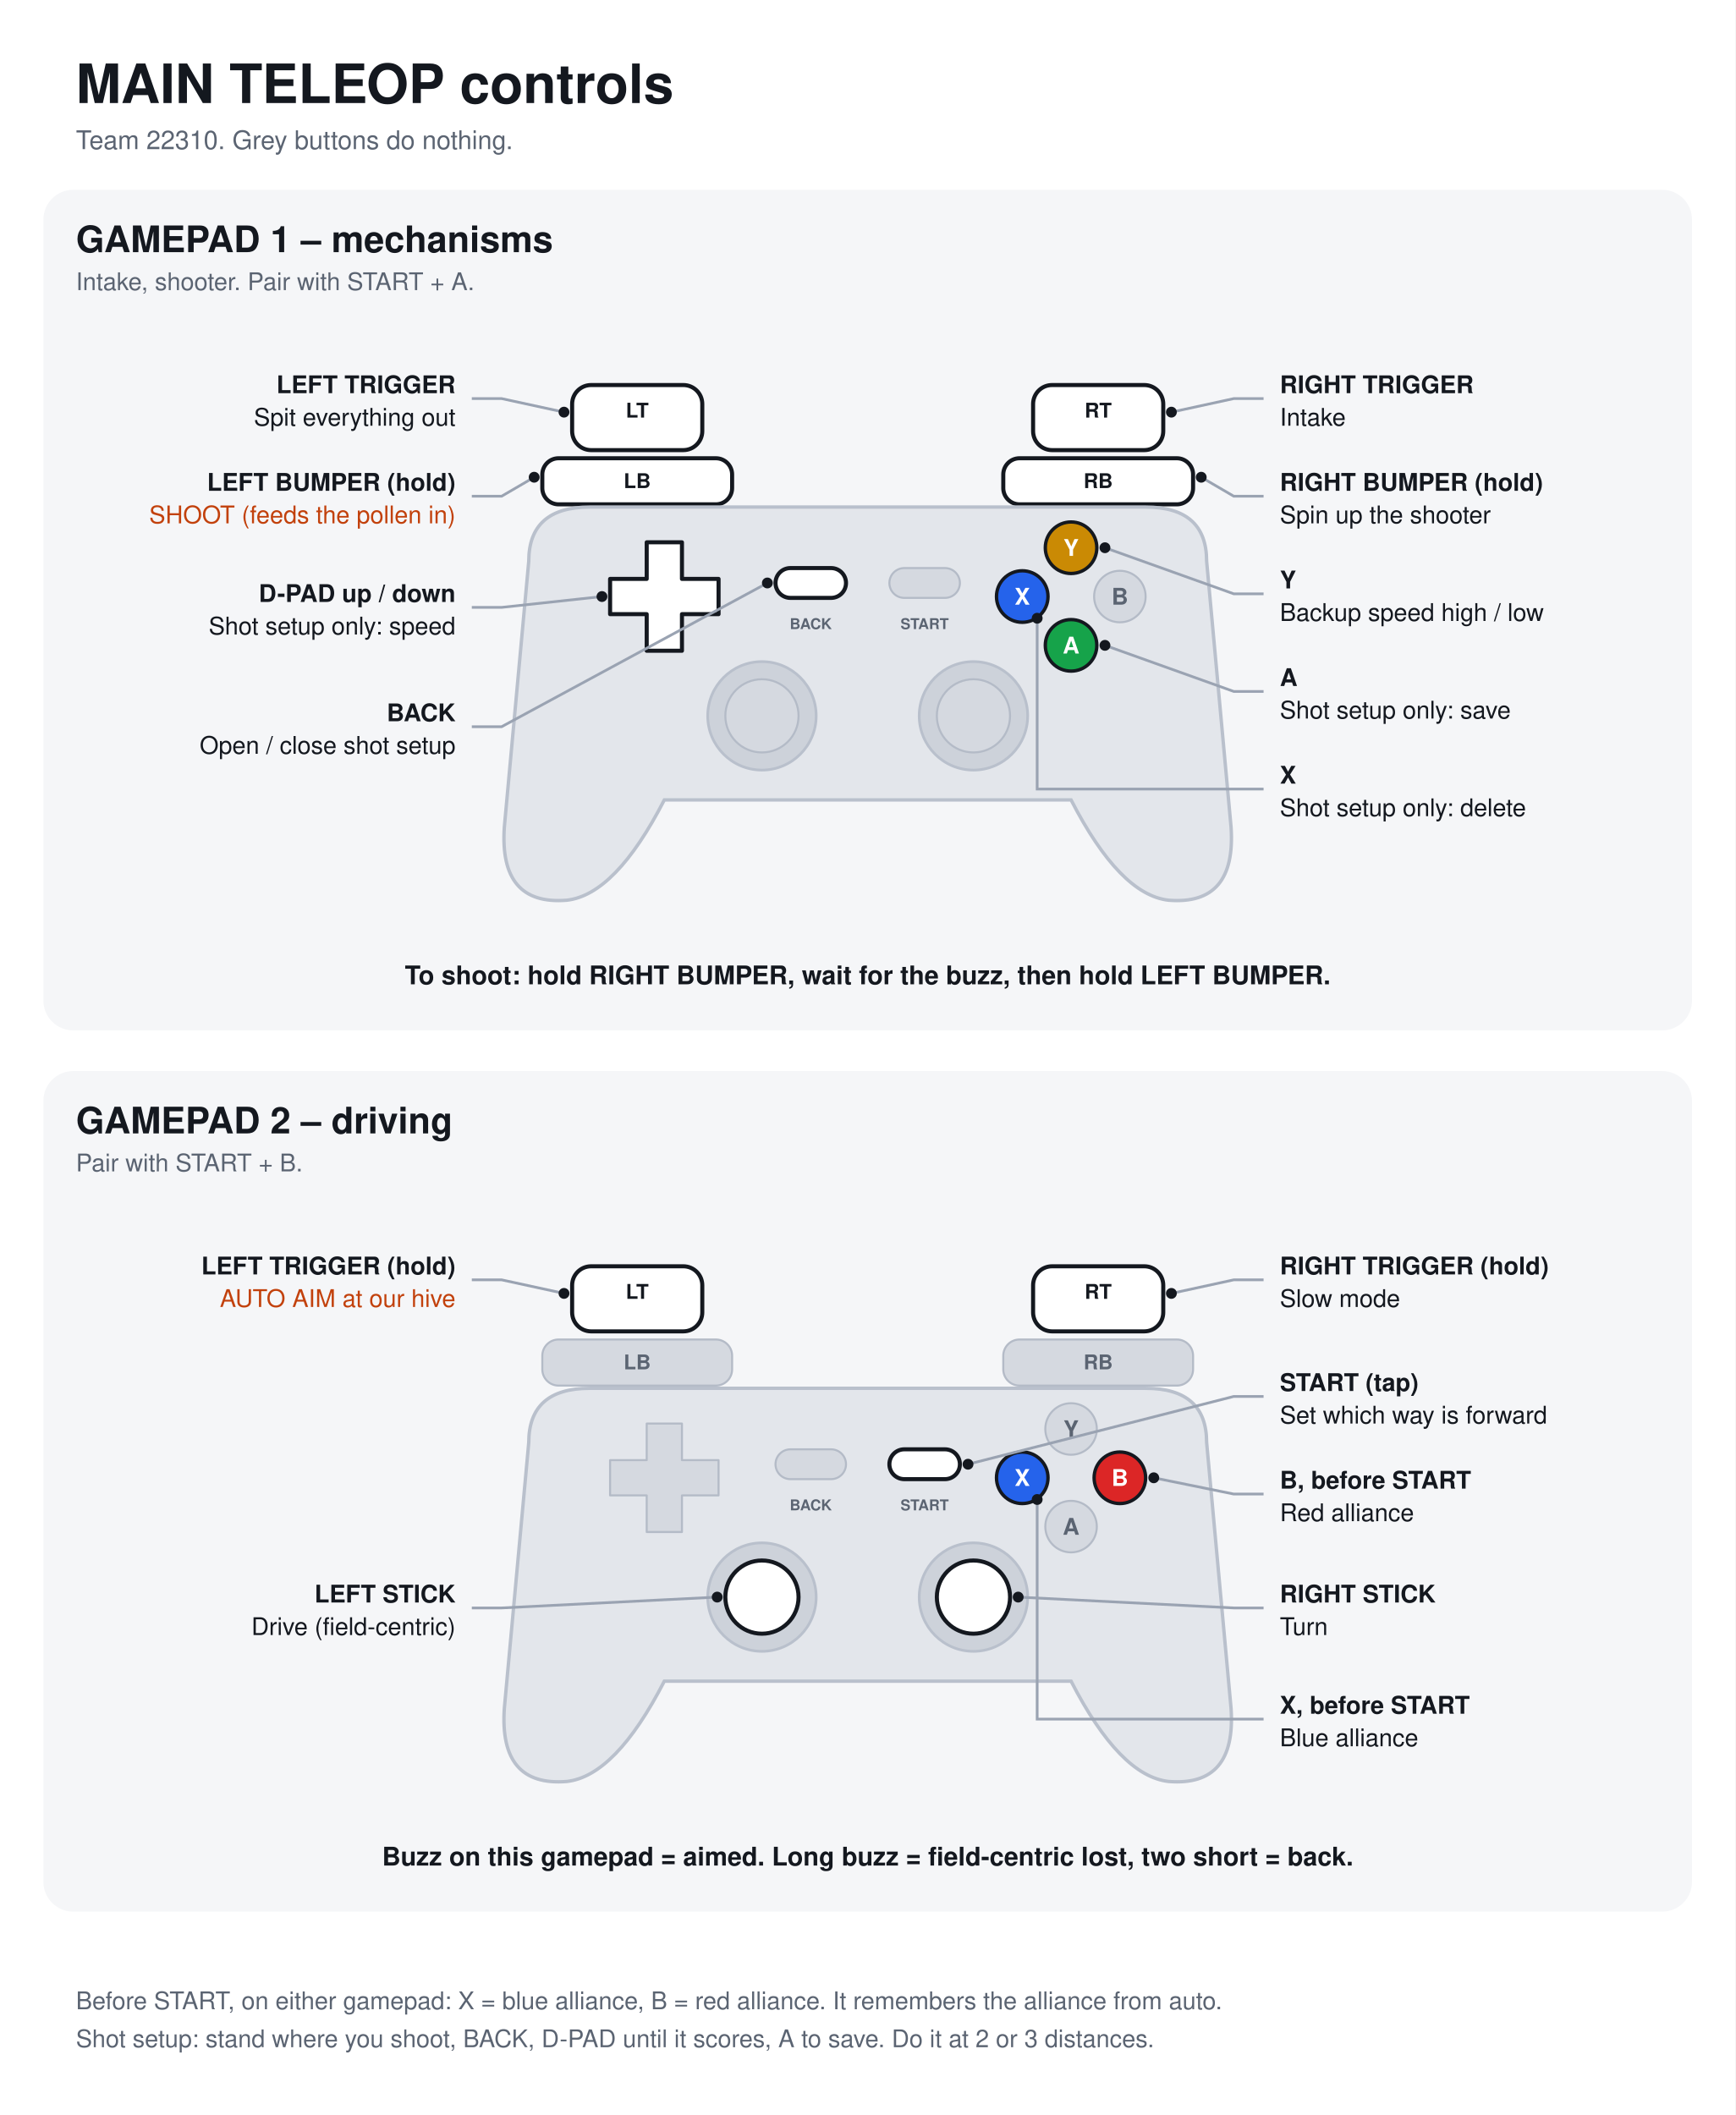
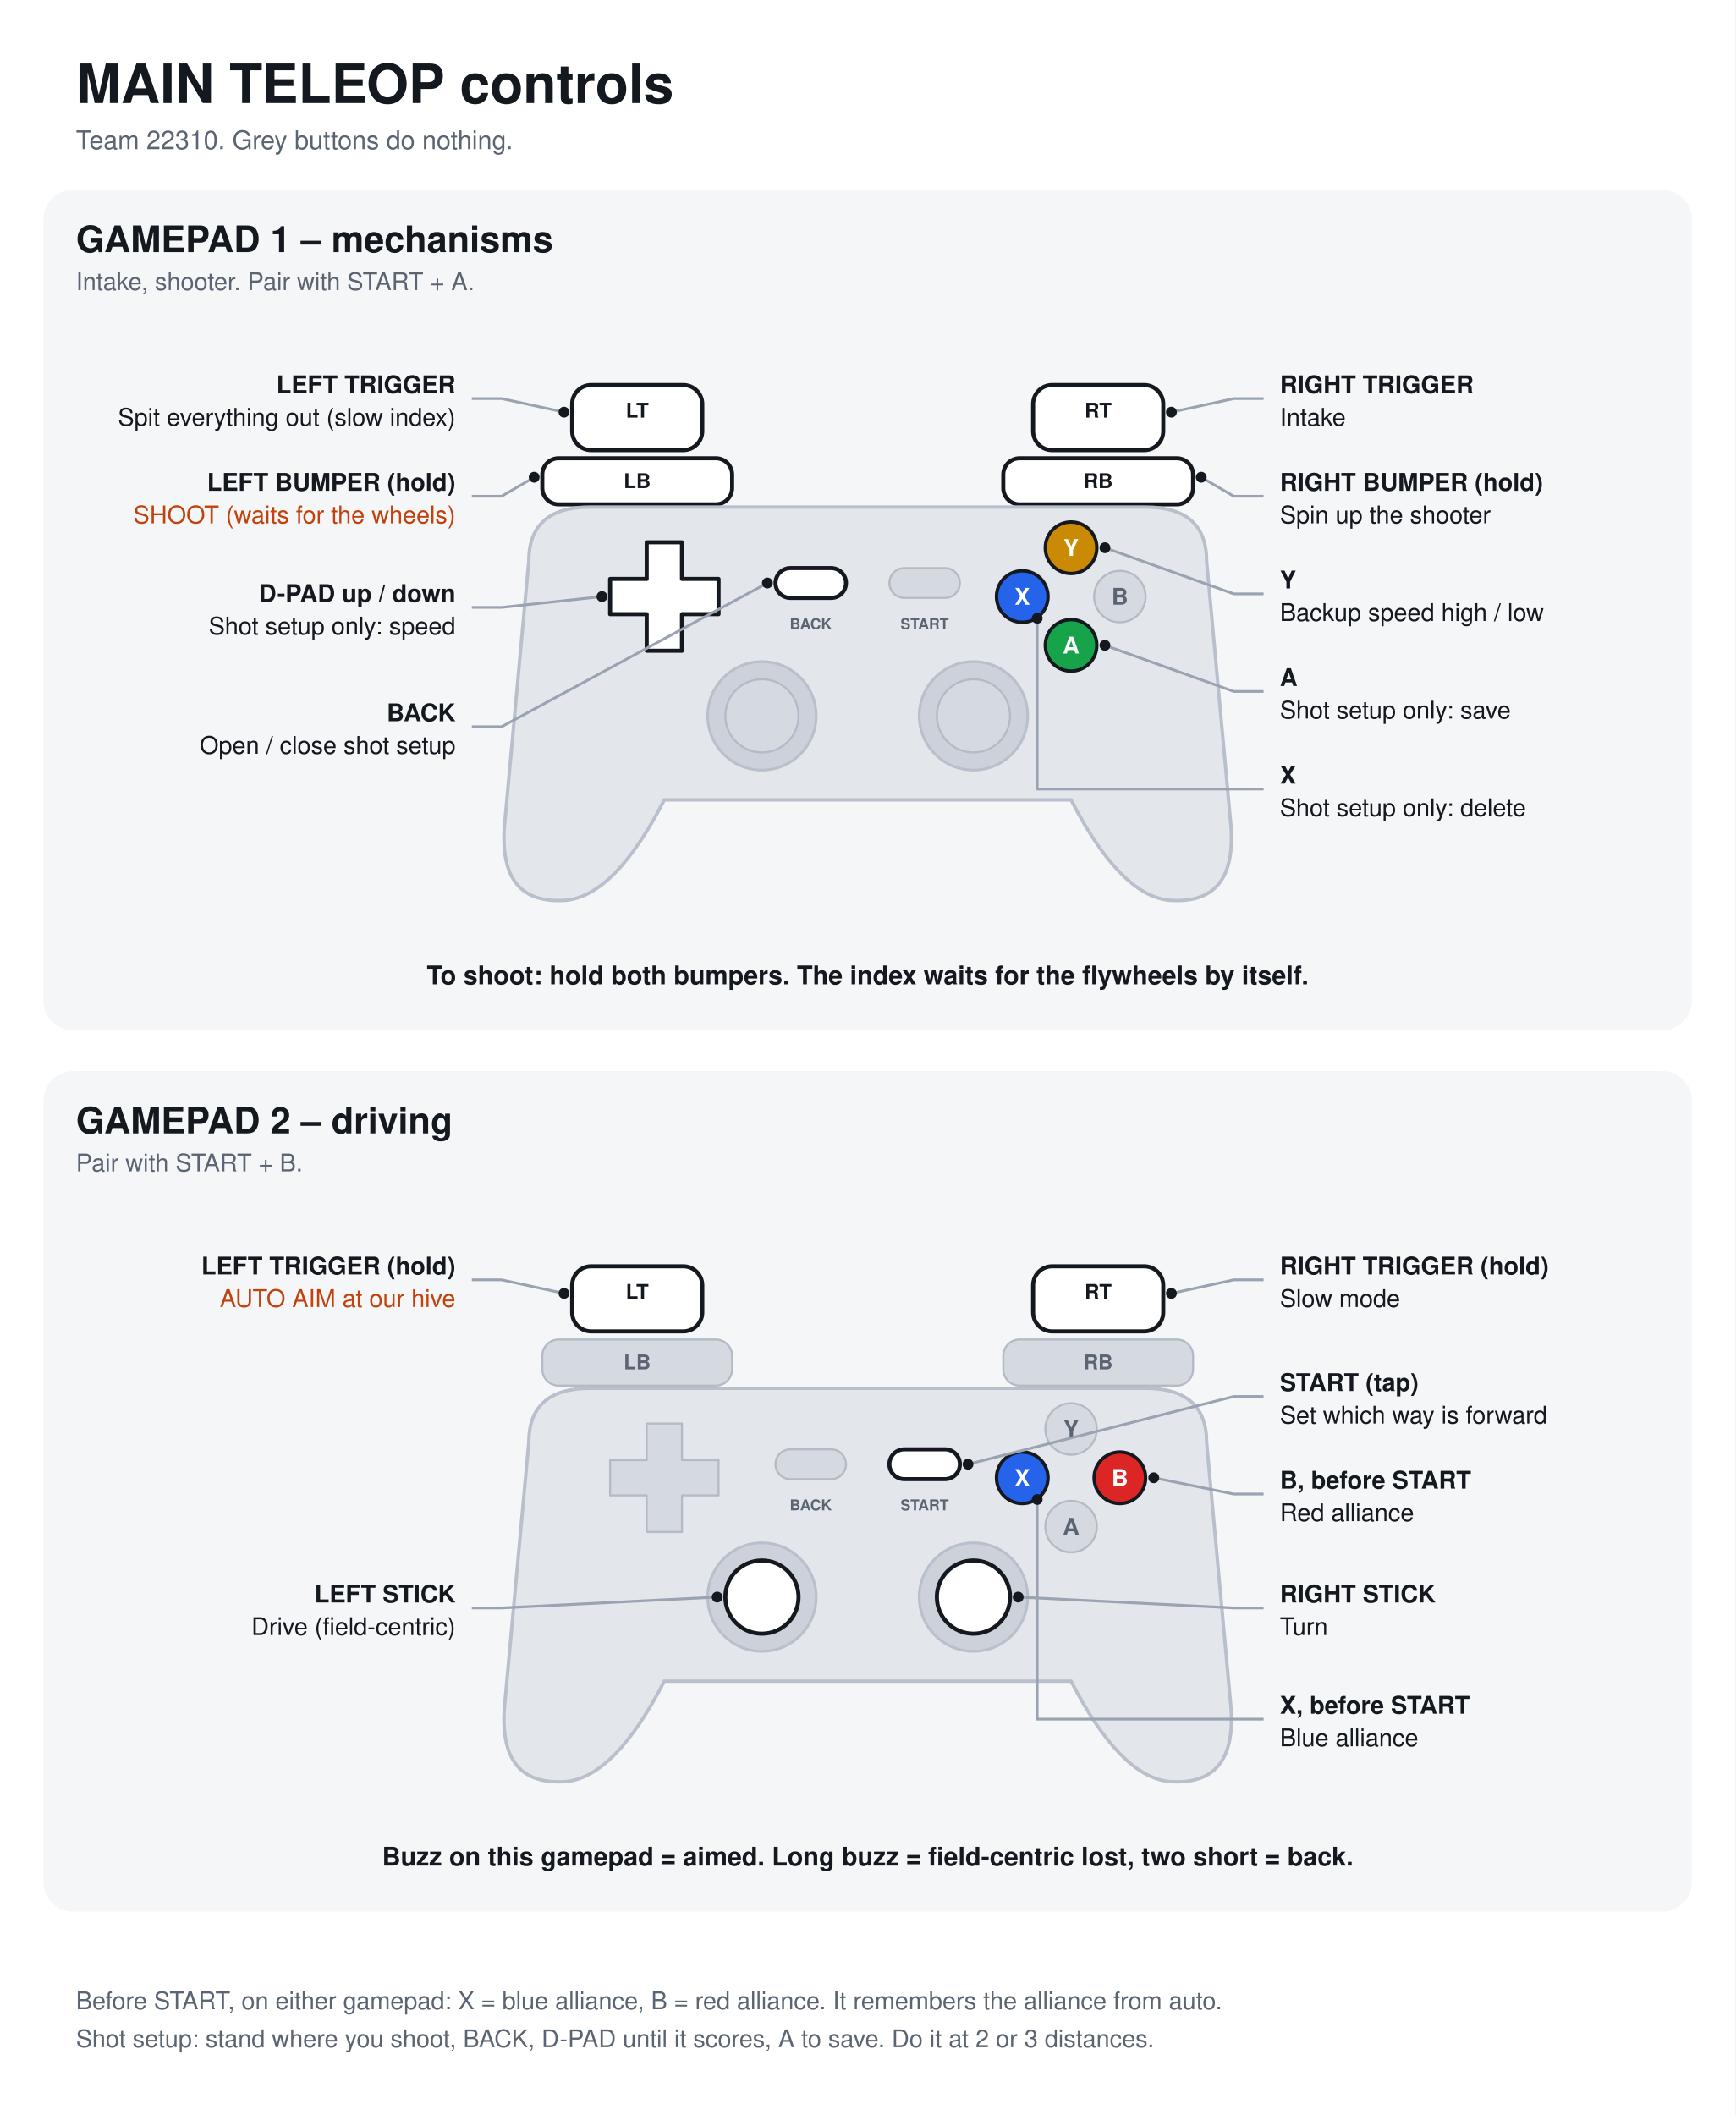
<svg xmlns="http://www.w3.org/2000/svg" viewBox="0 0 1280 1560" font-family="-apple-system, 'Segoe UI', Helvetica, Arial, sans-serif">
  <rect width="1280" height="1560" fill="#FFFFFF" />
  <text x="56" y="76" font-size="40" font-weight="700" fill="#14181F">MAIN TELEOP controls</text>
  <text x="56" y="110" font-size="19" fill="#5B6472">Team 22310. Grey buttons do nothing.</text>
  <rect x="32" y="140" width="1216" height="620" rx="22" fill="#F5F6F8" />
  <text x="56" y="186" font-size="27" font-weight="700" fill="#14181F">GAMEPAD 1 – mechanisms</text>
  <text x="56" y="214" font-size="18" fill="#5B6472">Intake, shooter. Pair with START + A.</text>
  <rect x="422" y="284" width="96" height="48" rx="14" fill="#FFFFFF" stroke="#14181F" stroke-width="3" />
  <text x="470" y="308" font-size="15" font-weight="700" text-anchor="middle" fill="#14181F">LT</text>
  <rect x="762" y="284" width="96" height="48" rx="14" fill="#FFFFFF" stroke="#14181F" stroke-width="3" />
  <text x="810" y="308" font-size="15" font-weight="700" text-anchor="middle" fill="#14181F">RT</text>
  <rect x="400" y="338" width="140" height="34" rx="12" fill="#FFFFFF" stroke="#14181F" stroke-width="3" />
  <text x="470" y="360" font-size="15" font-weight="700" text-anchor="middle" fill="#14181F">LB</text>
  <rect x="740" y="338" width="140" height="34" rx="12" fill="#FFFFFF" stroke="#14181F" stroke-width="3" />
  <text x="810" y="360" font-size="15" font-weight="700" text-anchor="middle" fill="#14181F">RB</text>
  <path d="M 390 414 Q 390 374 435 374 L 845 374 Q 890 374 890 414 L 908 610 Q 912 668 862 664 Q 826 660 790 590 L 490 590 Q 454 660 418 664 Q 368 668 372 610 Z" fill="#E3E6EB" stroke="#B9C0CC" stroke-width="2.5" />
  <path d="M 477 400 h 26 v 27 h 27 v 26 h -27 v 27 h -26 v -27 h -27 v -26 h 27 Z" fill="#FFFFFF" stroke="#14181F" stroke-width="3" stroke-linejoin="round" />
  <circle cx="562" cy="528" r="40" fill="#CDD2DA" stroke="#B9C0CC" stroke-width="2" />
  <circle cx="562" cy="528" r="27" fill="#D5D9E0" stroke="#B4BBC7" stroke-width="1.5" />
  <circle cx="718" cy="528" r="40" fill="#CDD2DA" stroke="#B9C0CC" stroke-width="2" />
  <circle cx="718" cy="528" r="27" fill="#D5D9E0" stroke="#B4BBC7" stroke-width="1.5" />
  <circle cx="790" cy="404" r="19" fill="#CA8A04" stroke="#14181F" stroke-width="2.5" />
  <text x="790" y="410" font-size="17" font-weight="700" text-anchor="middle" fill="#FFFFFF">Y</text>
  <circle cx="790" cy="476" r="19" fill="#16A34A" stroke="#14181F" stroke-width="2.5" />
  <text x="790" y="482" font-size="17" font-weight="700" text-anchor="middle" fill="#FFFFFF">A</text>
  <circle cx="754" cy="440" r="19" fill="#2563EB" stroke="#14181F" stroke-width="2.5" />
  <text x="754" y="446" font-size="17" font-weight="700" text-anchor="middle" fill="#FFFFFF">X</text>
  <circle cx="826" cy="440" r="19" fill="#D5D9E0" stroke="#B4BBC7" stroke-width="1.5" />
  <text x="826" y="446" font-size="17" font-weight="700" text-anchor="middle" fill="#5B6472">B</text>
  <rect x="572" y="419" width="52" height="22" rx="11" fill="#FFFFFF" stroke="#14181F" stroke-width="3" />
  <text x="598" y="464" font-size="11" font-weight="700" text-anchor="middle" fill="#5B6472">BACK</text>
  <rect x="656" y="419" width="52" height="22" rx="11" fill="#D5D9E0" stroke="#B4BBC7" stroke-width="1.5" />
  <text x="682" y="464" font-size="11" font-weight="700" text-anchor="middle" fill="#5B6472">START</text>
  <text x="336" y="290" font-size="18" font-weight="700" text-anchor="end" fill="#14181F">LEFT TRIGGER</text>
-   <text x="336" y="314" font-size="18" text-anchor="end" fill="#14181F">Spit everything out</text>
+   <text x="336" y="314" font-size="18" text-anchor="end" fill="#14181F">Spit everything out (slow index)</text>
  <path d="M 348 294 L 370 294 L 416 304" fill="none" stroke="#9AA3B2" stroke-width="2" />
  <circle cx="416" cy="304" r="4" fill="#14181F" />
  <text x="336" y="362" font-size="18" font-weight="700" text-anchor="end" fill="#14181F">LEFT BUMPER (hold)</text>
-   <text x="336" y="386" font-size="18" text-anchor="end" fill="#C2410C">SHOOT (feeds the pollen in)</text>
+   <text x="336" y="386" font-size="18" text-anchor="end" fill="#C2410C">SHOOT (waits for the wheels)</text>
  <path d="M 348 366 L 370 366 L 394 352" fill="none" stroke="#9AA3B2" stroke-width="2" />
  <circle cx="394" cy="352" r="4" fill="#14181F" />
  <text x="336" y="444" font-size="18" font-weight="700" text-anchor="end" fill="#14181F">D-PAD up / down</text>
  <text x="336" y="468" font-size="18" text-anchor="end" fill="#14181F">Shot setup only: speed</text>
  <path d="M 348 448 L 370 448 L 444 440" fill="none" stroke="#9AA3B2" stroke-width="2" />
  <circle cx="444" cy="440" r="4" fill="#14181F" />
  <text x="336" y="532" font-size="18" font-weight="700" text-anchor="end" fill="#14181F">BACK</text>
  <text x="336" y="556" font-size="18" text-anchor="end" fill="#14181F">Open / close shot setup</text>
  <path d="M 348 536 L 370 536 L 566 430" fill="none" stroke="#9AA3B2" stroke-width="2" />
  <circle cx="566" cy="430" r="4" fill="#14181F" />
  <text x="944" y="290" font-size="18" font-weight="700" fill="#14181F">RIGHT TRIGGER</text>
  <text x="944" y="314" font-size="18" fill="#14181F">Intake</text>
  <path d="M 932 294 L 910 294 L 864 304" fill="none" stroke="#9AA3B2" stroke-width="2" />
  <circle cx="864" cy="304" r="4" fill="#14181F" />
  <text x="944" y="362" font-size="18" font-weight="700" fill="#14181F">RIGHT BUMPER (hold)</text>
  <text x="944" y="386" font-size="18" fill="#14181F">Spin up the shooter</text>
  <path d="M 932 366 L 910 366 L 886 352" fill="none" stroke="#9AA3B2" stroke-width="2" />
  <circle cx="886" cy="352" r="4" fill="#14181F" />
  <text x="944" y="434" font-size="18" font-weight="700" fill="#14181F">Y</text>
  <text x="944" y="458" font-size="18" fill="#14181F">Backup speed high / low</text>
  <path d="M 932 438 L 910 438 L 815 404" fill="none" stroke="#9AA3B2" stroke-width="2" />
  <circle cx="815" cy="404" r="4" fill="#14181F" />
  <text x="944" y="506" font-size="18" font-weight="700" fill="#14181F">A</text>
  <text x="944" y="530" font-size="18" fill="#14181F">Shot setup only: save</text>
  <path d="M 932 510 L 910 510 L 815 476" fill="none" stroke="#9AA3B2" stroke-width="2" />
  <circle cx="815" cy="476" r="4" fill="#14181F" />
  <text x="944" y="578" font-size="18" font-weight="700" fill="#14181F">X</text>
  <text x="944" y="602" font-size="18" fill="#14181F">Shot setup only: delete</text>
  <path d="M 932 582 L 765 582 L 765 456" fill="none" stroke="#9AA3B2" stroke-width="2" />
  <circle cx="765" cy="456" r="4" fill="#14181F" />
-   <text x="640" y="726" font-size="19" font-weight="700" text-anchor="middle" fill="#14181F">To shoot: hold RIGHT BUMPER, wait for the buzz, then hold LEFT BUMPER.</text>
+   <text x="640" y="726" font-size="19" font-weight="700" text-anchor="middle" fill="#14181F">To shoot: hold both bumpers. The index waits for the flywheels by itself.</text>
  <rect x="32" y="790" width="1216" height="620" rx="22" fill="#F5F6F8" />
  <text x="56" y="836" font-size="27" font-weight="700" fill="#14181F">GAMEPAD 2 – driving</text>
  <text x="56" y="864" font-size="18" fill="#5B6472">Pair with START + B.</text>
  <rect x="422" y="934" width="96" height="48" rx="14" fill="#FFFFFF" stroke="#14181F" stroke-width="3" />
  <text x="470" y="958" font-size="15" font-weight="700" text-anchor="middle" fill="#14181F">LT</text>
  <rect x="762" y="934" width="96" height="48" rx="14" fill="#FFFFFF" stroke="#14181F" stroke-width="3" />
  <text x="810" y="958" font-size="15" font-weight="700" text-anchor="middle" fill="#14181F">RT</text>
  <rect x="400" y="988" width="140" height="34" rx="12" fill="#D5D9E0" stroke="#B4BBC7" stroke-width="1.5" />
  <text x="470" y="1010" font-size="15" font-weight="700" text-anchor="middle" fill="#5B6472">LB</text>
  <rect x="740" y="988" width="140" height="34" rx="12" fill="#D5D9E0" stroke="#B4BBC7" stroke-width="1.5" />
  <text x="810" y="1010" font-size="15" font-weight="700" text-anchor="middle" fill="#5B6472">RB</text>
  <path d="M 390 1064 Q 390 1024 435 1024 L 845 1024 Q 890 1024 890 1064 L 908 1260 Q 912 1318 862 1314 Q 826 1310 790 1240 L 490 1240 Q 454 1310 418 1314 Q 368 1318 372 1260 Z" fill="#E3E6EB" stroke="#B9C0CC" stroke-width="2.5" />
  <path d="M 477 1050 h 26 v 27 h 27 v 26 h -27 v 27 h -26 v -27 h -27 v -26 h 27 Z" fill="#D5D9E0" stroke="#B4BBC7" stroke-width="1.5" stroke-linejoin="round" />
  <circle cx="562" cy="1178" r="40" fill="#CDD2DA" stroke="#B9C0CC" stroke-width="2" />
  <circle cx="562" cy="1178" r="27" fill="#FFFFFF" stroke="#14181F" stroke-width="3" />
  <circle cx="718" cy="1178" r="40" fill="#CDD2DA" stroke="#B9C0CC" stroke-width="2" />
  <circle cx="718" cy="1178" r="27" fill="#FFFFFF" stroke="#14181F" stroke-width="3" />
  <circle cx="790" cy="1054" r="19" fill="#D5D9E0" stroke="#B4BBC7" stroke-width="1.5" />
  <text x="790" y="1060" font-size="17" font-weight="700" text-anchor="middle" fill="#5B6472">Y</text>
  <circle cx="790" cy="1126" r="19" fill="#D5D9E0" stroke="#B4BBC7" stroke-width="1.5" />
  <text x="790" y="1132" font-size="17" font-weight="700" text-anchor="middle" fill="#5B6472">A</text>
  <circle cx="754" cy="1090" r="19" fill="#2563EB" stroke="#14181F" stroke-width="2.5" />
  <text x="754" y="1096" font-size="17" font-weight="700" text-anchor="middle" fill="#FFFFFF">X</text>
  <circle cx="826" cy="1090" r="19" fill="#DC2626" stroke="#14181F" stroke-width="2.5" />
  <text x="826" y="1096" font-size="17" font-weight="700" text-anchor="middle" fill="#FFFFFF">B</text>
  <rect x="572" y="1069" width="52" height="22" rx="11" fill="#D5D9E0" stroke="#B4BBC7" stroke-width="1.5" />
  <text x="598" y="1114" font-size="11" font-weight="700" text-anchor="middle" fill="#5B6472">BACK</text>
  <rect x="656" y="1069" width="52" height="22" rx="11" fill="#FFFFFF" stroke="#14181F" stroke-width="3" />
  <text x="682" y="1114" font-size="11" font-weight="700" text-anchor="middle" fill="#5B6472">START</text>
  <text x="336" y="940" font-size="18" font-weight="700" text-anchor="end" fill="#14181F">LEFT TRIGGER (hold)</text>
  <text x="336" y="964" font-size="18" text-anchor="end" fill="#C2410C">AUTO AIM at our hive</text>
  <path d="M 348 944 L 370 944 L 416 954" fill="none" stroke="#9AA3B2" stroke-width="2" />
  <circle cx="416" cy="954" r="4" fill="#14181F" />
  <text x="336" y="1182" font-size="18" font-weight="700" text-anchor="end" fill="#14181F">LEFT STICK</text>
  <text x="336" y="1206" font-size="18" text-anchor="end" fill="#14181F">Drive (field-centric)</text>
  <path d="M 348 1186 L 370 1186 L 529 1178" fill="none" stroke="#9AA3B2" stroke-width="2" />
  <circle cx="529" cy="1178" r="4" fill="#14181F" />
  <text x="944" y="940" font-size="18" font-weight="700" fill="#14181F">RIGHT TRIGGER (hold)</text>
  <text x="944" y="964" font-size="18" fill="#14181F">Slow mode</text>
  <path d="M 932 944 L 910 944 L 864 954" fill="none" stroke="#9AA3B2" stroke-width="2" />
  <circle cx="864" cy="954" r="4" fill="#14181F" />
  <text x="944" y="1026" font-size="18" font-weight="700" fill="#14181F">START (tap)</text>
  <text x="944" y="1050" font-size="18" fill="#14181F">Set which way is forward</text>
  <path d="M 932 1030 L 910 1030 L 714 1080" fill="none" stroke="#9AA3B2" stroke-width="2" />
  <circle cx="714" cy="1080" r="4" fill="#14181F" />
  <text x="944" y="1098" font-size="18" font-weight="700" fill="#14181F">B, before START</text>
  <text x="944" y="1122" font-size="18" fill="#14181F">Red alliance</text>
  <path d="M 932 1102 L 910 1102 L 851 1090" fill="none" stroke="#9AA3B2" stroke-width="2" />
  <circle cx="851" cy="1090" r="4" fill="#14181F" />
  <text x="944" y="1264" font-size="18" font-weight="700" fill="#14181F">X, before START</text>
  <text x="944" y="1288" font-size="18" fill="#14181F">Blue alliance</text>
  <path d="M 932 1268 L 765 1268 L 765 1106" fill="none" stroke="#9AA3B2" stroke-width="2" />
  <circle cx="765" cy="1106" r="4" fill="#14181F" />
  <text x="944" y="1182" font-size="18" font-weight="700" fill="#14181F">RIGHT STICK</text>
  <text x="944" y="1206" font-size="18" fill="#14181F">Turn</text>
  <path d="M 932 1186 L 910 1186 L 751 1178" fill="none" stroke="#9AA3B2" stroke-width="2" />
  <circle cx="751" cy="1178" r="4" fill="#14181F" />
  <text x="640" y="1376" font-size="19" font-weight="700" text-anchor="middle" fill="#14181F">Buzz on this gamepad = aimed. Long buzz = field-centric lost, two short = back.</text>
  <text x="56" y="1482" font-size="18" fill="#5B6472">Before START, on either gamepad: X = blue alliance, B = red alliance. It remembers the alliance from auto.</text>
  <text x="56" y="1510" font-size="18" fill="#5B6472">Shot setup: stand where you shoot, BACK, D-PAD until it scores, A to save. Do it at 2 or 3 distances.</text>
</svg>
